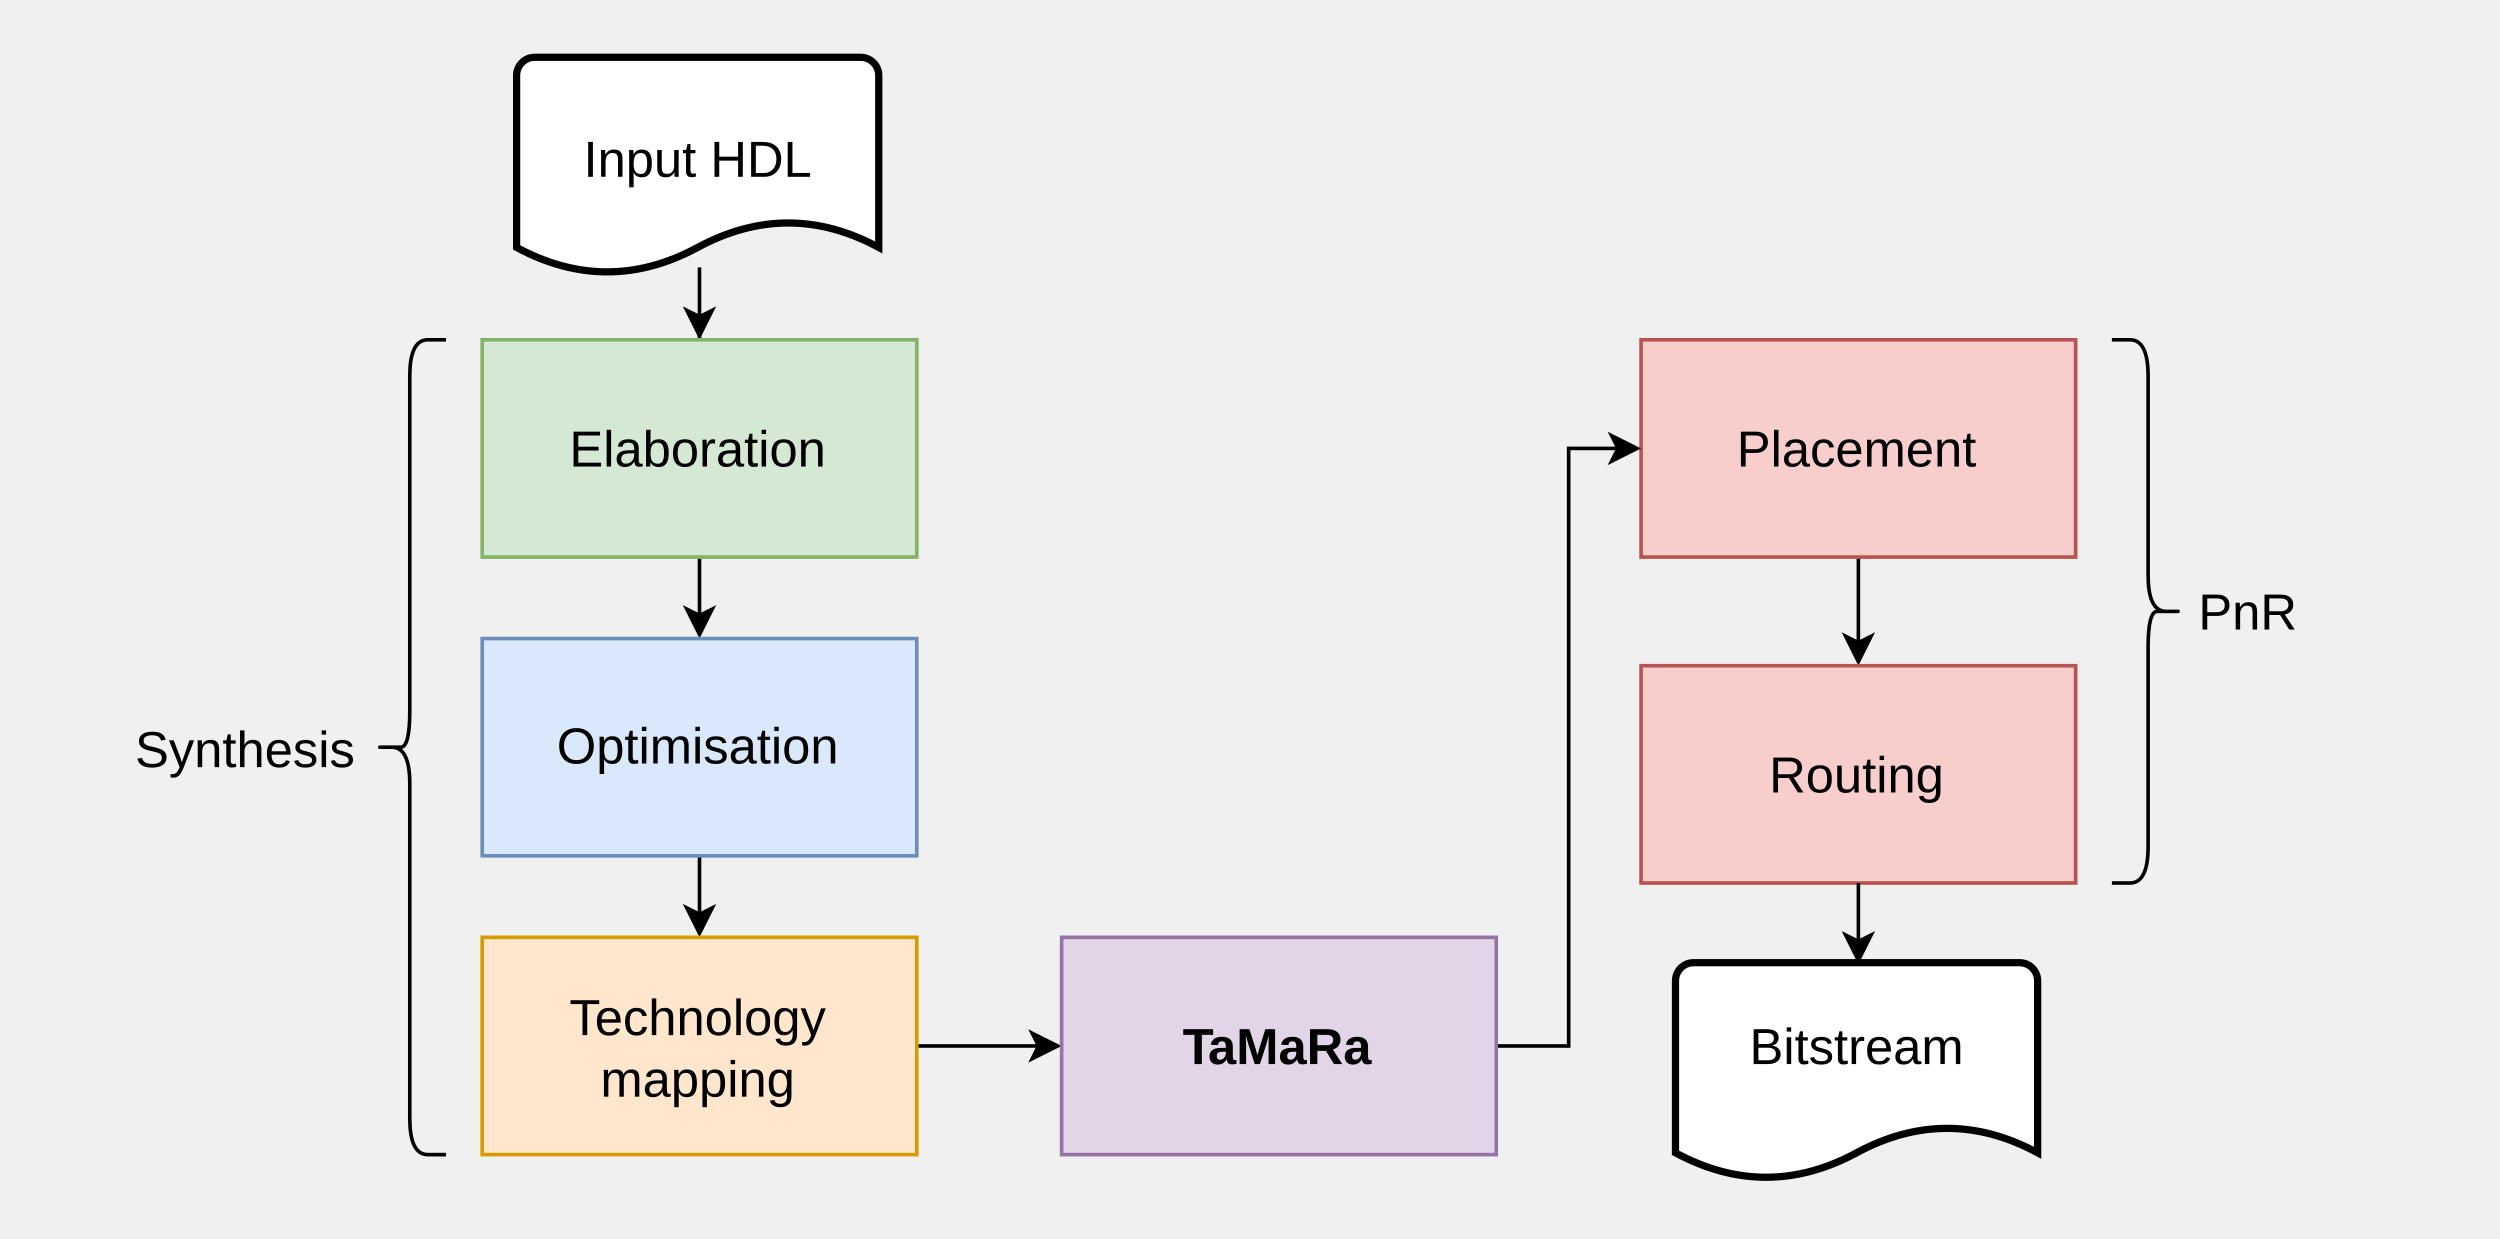
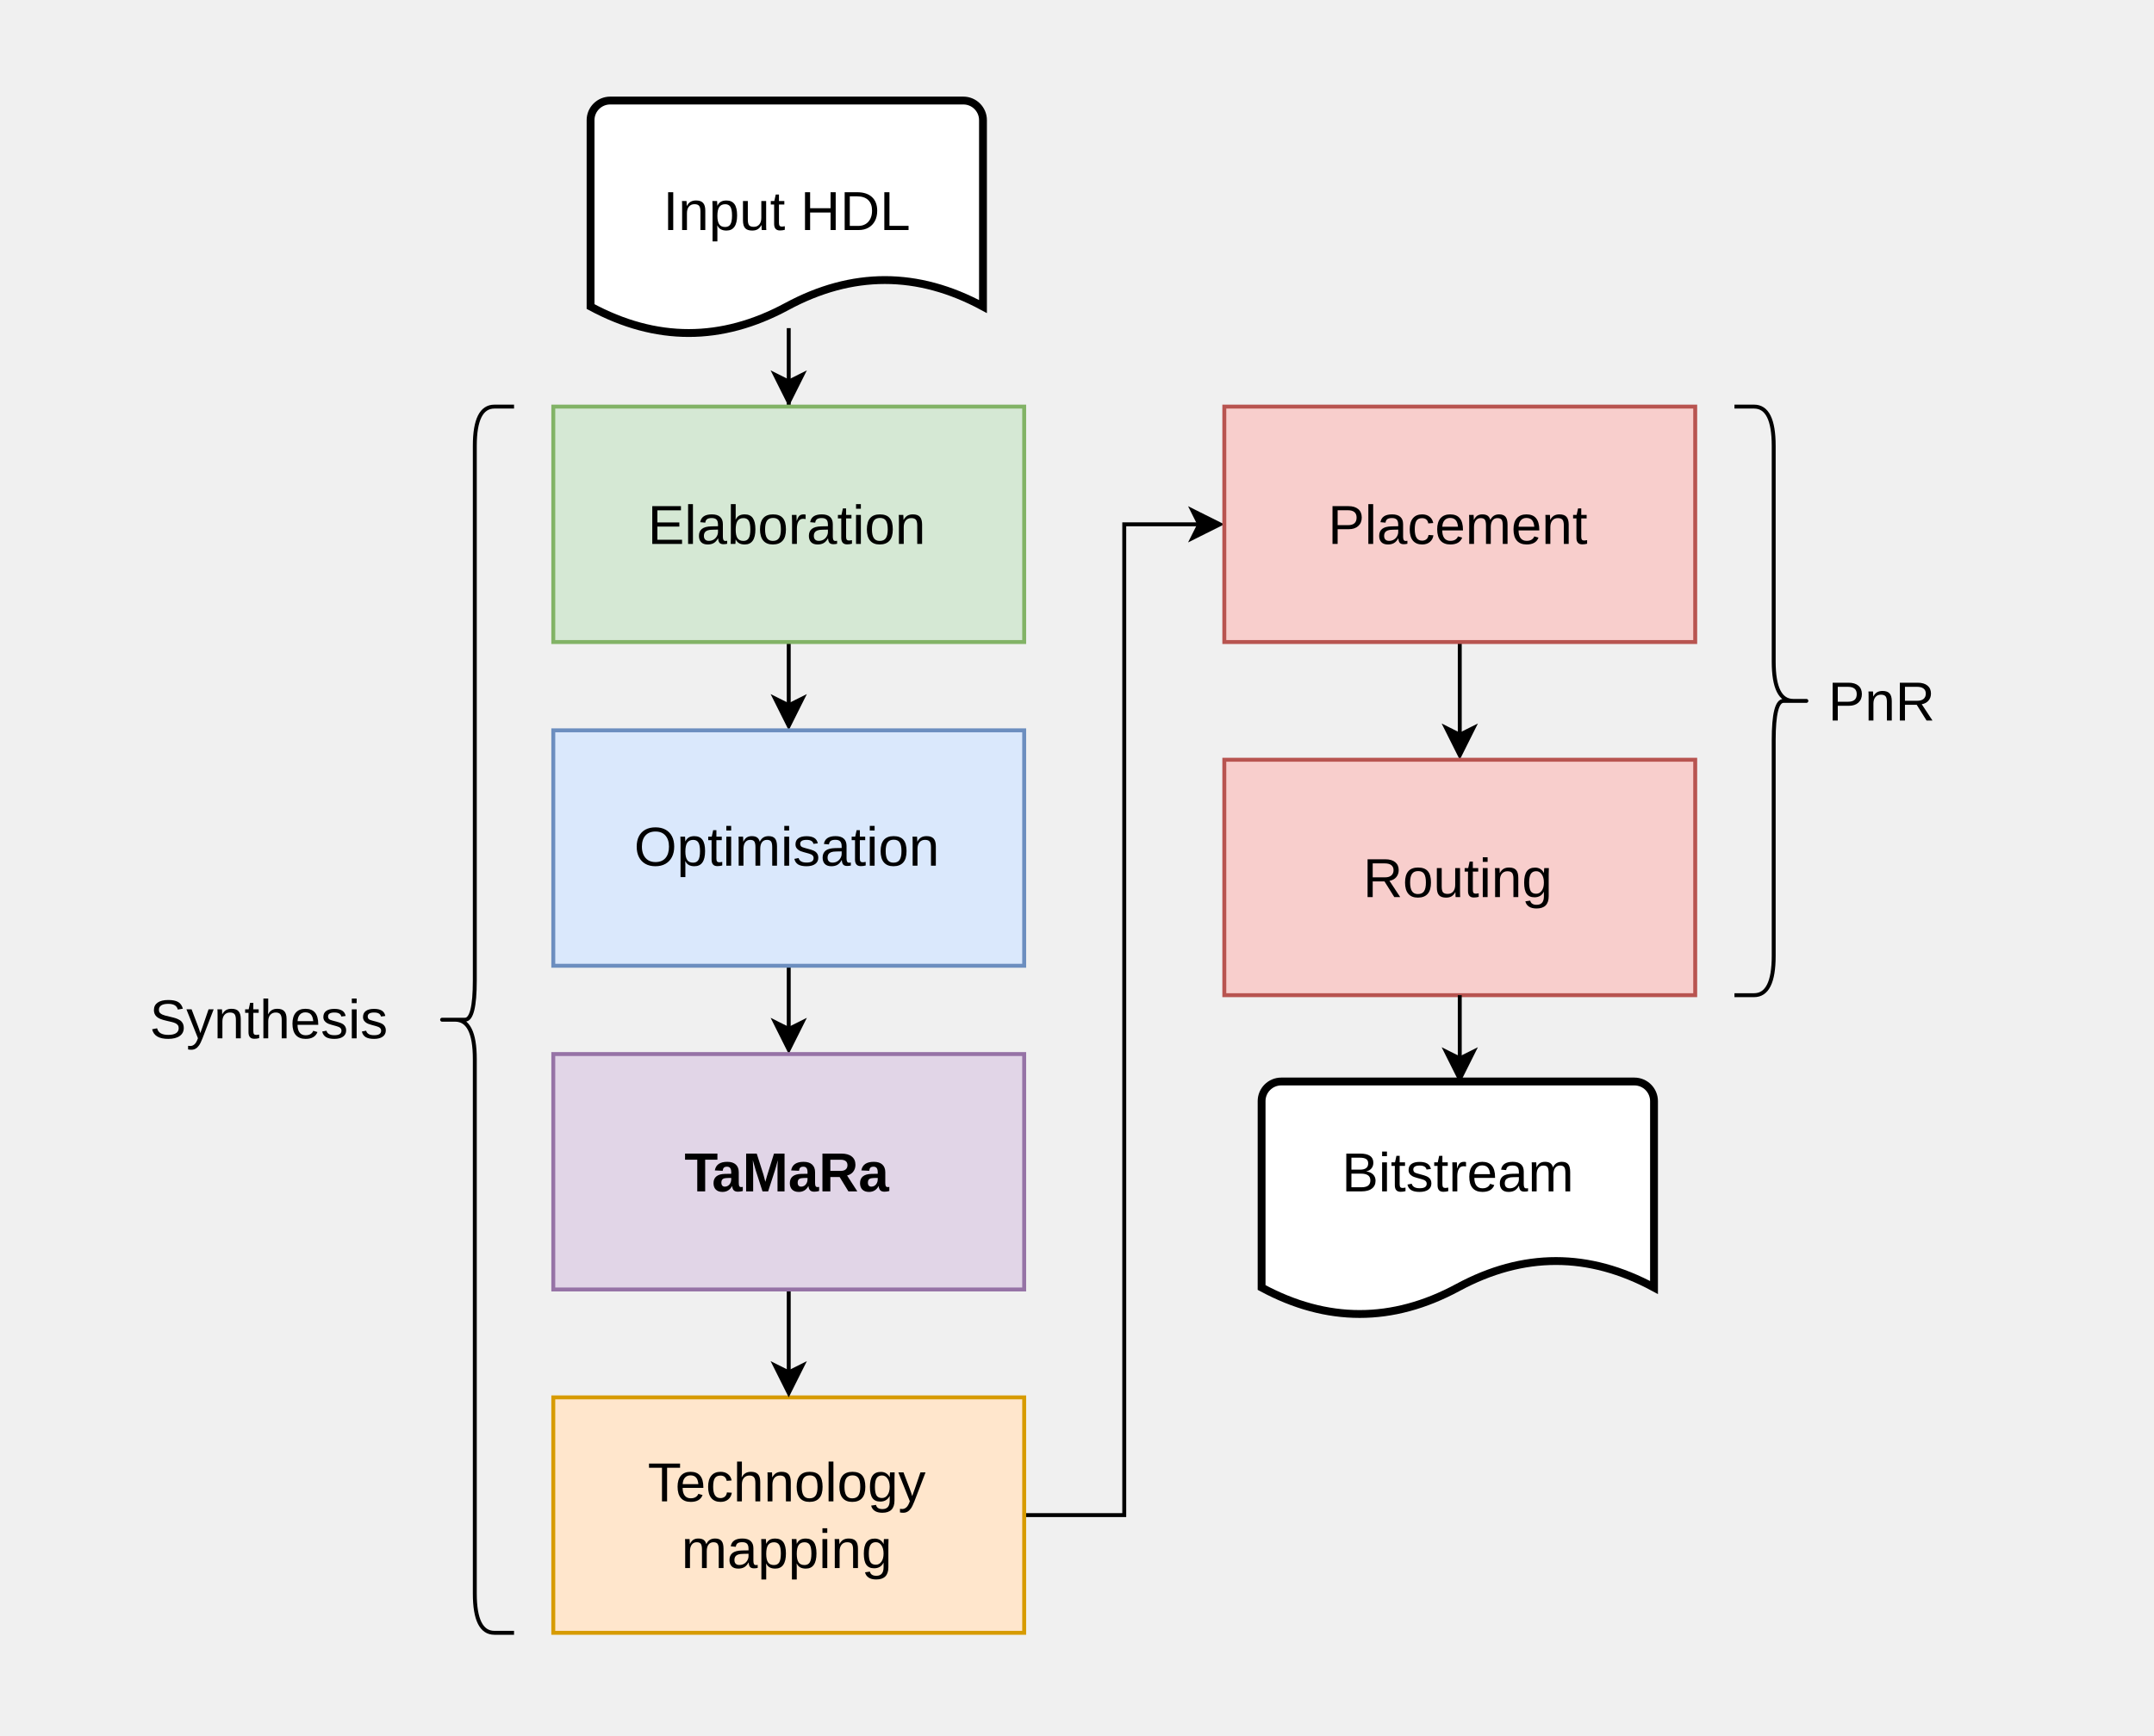
- <svg xmlns="http://www.w3.org/2000/svg" xmlns:xlink="http://www.w3.org/1999/xlink" version="1.1" width="454.08pt" height="224.88pt" viewBox="0 0 454.08 224.88">
+ <svg xmlns="http://www.w3.org/2000/svg" xmlns:xlink="http://www.w3.org/1999/xlink" version="1.1" width="351.12pt" height="282.96pt" viewBox="0 0 351.12 282.96">
  <defs>
    <clipPath id="cp0">
-       <path d="M18.75 9H435V216.75H18.75Z" />
+       <path d="M18.75 15H333V267.75H18.75Z" />
    </clipPath>
    <path id="g1-48" d="M2.728-5.838V0H.937V-9.632H3.637L5.359-4.245Q5.476-3.794 5.599-3.336Q5.722-2.885 5.838-2.434Q5.947-2.816 6.05-3.206Q6.152-3.603 6.269-3.979L8.039-9.632H10.726V0H8.935V-5.838Q8.935-6.036 8.948-6.631Q8.969-7.232 9.003-7.937Q8.524-6.104 8.285-5.373L6.549 0H5.113L3.377-5.373L2.646-7.937Q2.728-6.351 2.728-5.838Z" />
    <path id="g1-53" d="M2.953-3.657V0H.937V-9.632H5.749Q7.472-9.632 8.408-8.887Q9.345-8.148 9.345-6.761Q9.345-5.749 8.771-5.011Q8.196-4.279 7.219-4.047L9.823 0H7.554L5.318-3.657H2.953ZM7.314-6.679Q7.314-8.066 5.537-8.066H2.953V-5.223H5.592Q6.439-5.223 6.877-5.605T7.314-6.679Z" />
    <path id="g1-55" d="M5.284-8.073V0H3.268V-8.073H.157V-9.632H8.401V-8.073H5.284Z" />
    <path id="g1-68" d="M2.687 .137Q1.613 .137 1.012-.444Q.41-1.032 .41-2.092Q.41-3.24 1.155-3.835Q1.907-4.43 3.329-4.457L4.922-4.484V-4.86Q4.922-5.585 4.669-5.934Q4.416-6.289 3.842-6.289Q3.309-6.289 3.056-6.043Q2.81-5.804 2.748-5.243L.745-5.339Q1.121-7.533 3.924-7.533Q5.325-7.533 6.084-6.843T6.843-4.881V-2.188Q6.843-1.565 6.979-1.326Q7.123-1.094 7.451-1.094Q7.67-1.094 7.875-1.135V-.096Q7.52-.007 7.267 .034Q7.014 .082 6.645 .082Q5.92 .082 5.571-.273Q5.229-.629 5.161-1.319H5.12Q4.313 .137 2.687 .137ZM4.922-3.425L3.938-3.411Q3.261-3.377 2.987-3.268Q2.707-3.145 2.557-2.898Q2.413-2.652 2.413-2.242Q2.413-1.716 2.652-1.456Q2.898-1.203 3.302-1.203Q3.753-1.203 4.129-1.449Q4.498-1.695 4.71-2.126Q4.922-2.563 4.922-3.049V-3.425Z" />
    <path id="g0-3" d="" />
    <path id="g0-37" d="M8.6-2.714Q8.6-1.429 7.663-.711Q6.727 0 5.059 0H1.148V-9.632H4.648Q8.039-9.632 8.039-7.294Q8.039-6.439 7.561-5.858T6.207-5.079Q7.355-4.942 7.978-4.307Q8.6-3.678 8.6-2.714ZM6.727-7.137Q6.727-7.916 6.193-8.251T4.648-8.586H2.454V-5.537H4.648Q6.727-5.537 6.727-7.137ZM7.28-2.816Q7.28-4.519 4.888-4.519H2.454V-1.046H4.99Q6.187-1.046 6.733-1.49T7.28-2.816Z" />
    <path id="g0-39" d="M9.44-4.915Q9.44-3.391 8.846-2.29Q8.258-1.189 7.198-.595Q6.146 0 4.751 0H1.148V-9.632H4.334Q6.781-9.632 8.107-8.401Q9.44-7.178 9.44-4.915ZM8.128-4.915Q8.128-6.706 7.144-7.643Q6.166-8.586 4.307-8.586H2.454V-1.046H4.601Q5.674-1.046 6.46-1.518Q7.253-1.989 7.69-2.857T8.128-4.915Z" />
    <path id="g0-40" d="M8.736-1.066V0H1.148V-9.632H8.456V-8.565H2.454V-5.476H8.046V-4.423H2.454V-1.066H8.736Z" />
    <path id="g0-43" d="M2.454-4.464V0H1.148V-9.632H2.454V-5.558H7.663V-9.632H8.969V0H7.663V-4.464H2.454Z" />
    <path id="g0-44" d="M2.598-9.632V0H1.292V-9.632H2.598Z" />
    <path id="g0-47" d="M7.321-1.066V0H1.148V-9.632H2.454V-1.066H7.321Z" />
    <path id="g0-50" d="M10.22-4.86Q10.22-3.315 9.632-2.194Q9.051-1.073 7.978-.465Q6.904 .137 5.435 .137Q3.958 .137 2.885-.465Q1.818-1.066 1.237-2.188Q.663-3.309 .663-4.86Q.663-6.405 1.23-7.499Q1.805-8.6 2.871-9.188Q3.944-9.775 5.448-9.775Q6.925-9.775 7.991-9.194Q9.064-8.613 9.639-7.513Q10.22-6.419 10.22-4.86ZM8.887-4.86Q8.887-6.658 7.984-7.684Q7.089-8.709 5.448-8.709Q3.794-8.709 2.892-7.697T1.989-4.86Q1.989-3.657 2.399-2.769Q2.81-1.887 3.582-1.401Q4.354-.923 5.435-.923Q7.103-.923 7.991-1.948Q8.887-2.98 8.887-4.86Z" />
    <path id="g0-51" d="M8.6-6.733Q8.6-5.366 7.704-4.56Q6.815-3.753 5.284-3.753H2.454V0H1.148V-9.632H5.202Q6.822-9.632 7.711-8.873T8.6-6.733ZM7.287-6.72Q7.287-8.586 5.045-8.586H2.454V-4.785H5.1Q7.287-4.785 7.287-6.72Z" />
    <path id="g0-53" d="M2.454-3.999V0H1.148V-9.632H5.681Q7.308-9.632 8.189-8.9Q9.078-8.176 9.078-6.877Q9.078-5.804 8.449-5.072Q7.827-4.341 6.727-4.149L9.461 0H7.957L5.455-3.999H2.454ZM7.766-6.863Q7.766-7.704 7.191-8.142Q6.624-8.586 5.551-8.586H2.454V-5.031H5.605Q6.638-5.031 7.198-5.51Q7.766-5.995 7.766-6.863Z" />
    <path id="g0-54" d="M8.695-2.659Q8.695-1.326 7.649-.595Q6.61 .137 4.717 .137Q1.196 .137 .636-2.311L1.9-2.563Q2.119-1.695 2.83-1.285Q3.541-.882 4.765-.882Q6.029-.882 6.713-1.312Q7.403-1.75 7.403-2.591Q7.403-3.062 7.185-3.356Q6.973-3.65 6.583-3.842T5.653-4.163T4.457-4.443Q3.315-4.696 2.721-4.949Q2.133-5.202 1.791-5.51Q1.087-6.152 1.087-7.198Q1.087-8.436 2.03-9.105Q2.98-9.775 4.744-9.775Q6.385-9.775 7.253-9.27Q8.121-8.771 8.47-7.561L7.185-7.335Q6.973-8.101 6.378-8.442Q5.783-8.791 4.73-8.791Q3.575-8.791 2.967-8.408T2.358-7.267Q2.358-6.822 2.591-6.528Q2.83-6.241 3.274-6.043Q3.691-5.845 5.045-5.544Q5.599-5.414 6.139-5.271Q6.679-5.134 7.157-4.922Q7.438-4.806 7.69-4.635Q7.95-4.471 8.142-4.252Q8.401-3.965 8.545-3.575Q8.695-3.186 8.695-2.659Z" />
    <path id="g0-55" d="M4.922-8.565V0H3.623V-8.565H.314V-9.632H8.23V-8.565H4.922Z" />
    <path id="g0-68" d="M2.83 .137Q1.716 .137 1.155-.451T.595-2.064Q.595-3.213 1.347-3.828Q2.105-4.443 3.787-4.484L5.448-4.512V-4.915Q5.448-5.817 5.065-6.207T3.862-6.597Q3.035-6.597 2.659-6.316T2.208-5.421L.923-5.537Q1.237-7.533 3.89-7.533Q5.284-7.533 5.988-6.891Q6.692-6.255 6.692-5.045V-1.859Q6.692-1.312 6.836-1.032Q6.979-.759 7.383-.759Q7.574-.759 7.786-.807V-.041Q7.342 .068 6.836 .068Q6.152 .068 5.838-.287Q5.53-.649 5.489-1.415H5.448Q4.977-.567 4.348-.212Q3.726 .137 2.83 .137ZM5.448-3.65L4.102-3.623Q3.24-3.616 2.789-3.445Q2.338-3.281 2.099-2.939T1.859-2.044Q1.859-1.442 2.181-1.114Q2.509-.786 3.11-.786Q3.794-.786 4.313-1.094Q4.84-1.401 5.141-1.935Q5.448-2.475 5.448-3.042V-3.65Z" />
    <path id="g0-69" d="M7.198-3.732Q7.198 .137 4.478 .137Q3.637 .137 3.076-.164Q2.522-.472 2.174-1.148H2.16Q2.16-1.012 2.146-.752T2.119-.267Q2.105-.048 2.092 0H.902Q.943-.369 .943-1.524V-10.145H2.174V-7.253Q2.174-7.034 2.167-6.768Q2.16-6.508 2.146-6.207H2.174Q2.516-6.918 3.076-7.226Q3.644-7.533 4.478-7.533Q5.879-7.533 6.535-6.59Q7.198-5.646 7.198-3.732ZM5.906-3.691Q5.906-5.243 5.496-5.913T4.163-6.583Q3.124-6.583 2.646-5.872Q2.174-5.161 2.174-3.616Q2.174-2.16 2.639-1.463Q3.104-.772 4.149-.772Q5.079-.772 5.489-1.456Q5.906-2.146 5.906-3.691Z" />
    <path id="g0-70" d="M3.78 .137Q2.229 .137 1.408-.841Q.595-1.825 .595-3.705Q.595-5.571 1.415-6.549Q2.235-7.533 3.767-7.533Q4.901-7.533 5.646-6.945Q6.398-6.357 6.59-5.325L5.325-5.229Q5.229-5.845 4.84-6.207T3.732-6.569Q2.755-6.569 2.317-5.92T1.88-3.732Q1.88-2.256 2.345-1.545T3.746-.834Q4.402-.834 4.84-1.189Q5.284-1.545 5.387-2.283L6.631-2.201Q6.487-1.135 5.722-.499T3.78 .137Z" />
    <path id="g0-72" d="M1.887-3.438Q1.887-2.167 2.413-1.477T3.951-.786Q4.751-.786 5.229-1.107Q5.715-1.429 5.886-1.921L6.966-1.613Q6.303 .137 3.951 .137Q2.311 .137 1.449-.841Q.595-1.818 .595-3.746Q.595-5.578 1.449-6.556Q2.311-7.533 3.903-7.533Q7.164-7.533 7.164-3.603V-3.438H1.887ZM5.893-4.382Q5.79-5.551 5.298-6.084Q4.806-6.624 3.883-6.624Q2.987-6.624 2.461-6.022Q1.941-5.428 1.9-4.382H5.893Z" />
    <path id="g0-74" d="M3.746 2.905Q2.536 2.905 1.818 2.427Q1.101 1.955 .896 1.08L2.133 .902Q2.386 1.969 3.78 1.969Q5.619 1.969 5.619-.185V-1.374H5.605Q5.257-.663 4.648-.301Q4.04 .055 3.227 .055Q1.866 .055 1.224-.848Q.588-1.75 .588-3.685Q.588-5.646 1.271-6.576Q1.962-7.513 3.363-7.513Q4.149-7.513 4.724-7.15Q5.305-6.795 5.619-6.132H5.633Q5.633-6.269 5.646-6.556Q5.66-6.85 5.681-7.109T5.715-7.396H6.884Q6.843-7.027 6.843-5.865V-.212Q6.843 2.905 3.746 2.905ZM5.619-3.698Q5.619-5.045 5.065-5.817Q4.519-6.597 3.664-6.597Q2.721-6.597 2.29-5.913T1.859-3.698Q1.859-2.181 2.263-1.518T3.644-.854Q4.519-.854 5.065-1.613Q5.619-2.379 5.619-3.698Z" />
    <path id="g0-75" d="M2.167-6.132Q2.563-6.856 3.117-7.191Q3.678-7.533 4.532-7.533Q5.735-7.533 6.303-6.904Q6.877-6.282 6.877-4.929V0H5.64V-4.689Q5.64-5.694 5.284-6.139Q4.936-6.583 4.115-6.583Q3.247-6.583 2.721-5.981Q2.201-5.38 2.201-4.361V0H.971V-10.145H2.201V-7.506Q2.201-7.232 2.188-6.925Q2.174-6.624 2.16-6.398Q2.153-6.18 2.146-6.132H2.167Z" />
    <path id="g0-76" d="M2.167-10.145V-8.969H.937V-10.145H2.167ZM2.167-7.396V0H.937V-7.396H2.167Z" />
    <path id="g0-79" d="M2.174-10.145V0H.943V-10.145H2.174Z" />
    <path id="g0-80" d="M2.194-4.286V0H.971V-5.817Q.971-7.109 .93-7.396H2.092Q2.112-7.171 2.126-6.802Q2.146-6.433 2.146-6.132H2.167Q2.563-6.918 3.076-7.226T4.327-7.533Q5.168-7.533 5.653-7.198Q6.146-6.863 6.337-6.132H6.357Q6.74-6.877 7.28-7.205Q7.827-7.533 8.6-7.533Q9.721-7.533 10.227-6.925Q10.739-6.316 10.739-4.929V0H9.522V-4.689Q9.522-5.763 9.229-6.173T8.169-6.583Q7.362-6.583 6.911-5.981Q6.467-5.387 6.467-4.286V0H5.25V-4.689Q5.25-5.763 4.956-6.173T3.896-6.583Q3.11-6.583 2.652-5.981T2.194-4.286Z" />
    <path id="g0-81" d="M2.201-4.286V0H.971V-5.817Q.971-7.109 .93-7.396H2.092Q2.112-7.198 2.126-6.856Q2.14-6.521 2.146-6.132H2.167Q2.591-6.897 3.145-7.212Q3.705-7.533 4.532-7.533Q5.749-7.533 6.31-6.911Q6.877-6.289 6.877-4.929V0H5.64V-4.689Q5.64-5.749 5.298-6.166T4.115-6.583Q3.227-6.583 2.714-5.975T2.201-4.286Z" />
    <path id="g0-82" d="M7.198-3.705Q7.198-1.764 6.344-.813T3.862 .137Q2.242 .137 1.415-.848Q.588-1.839 .588-3.705Q.588-7.533 3.903-7.533Q5.599-7.533 6.398-6.597Q7.198-5.667 7.198-3.705ZM5.906-3.705Q5.906-5.236 5.448-5.927Q4.997-6.624 3.924-6.624Q2.844-6.624 2.358-5.913Q1.88-5.209 1.88-3.705Q1.88-2.242 2.352-1.504Q2.83-.772 3.849-.772Q4.956-.772 5.428-1.483Q5.906-2.194 5.906-3.705Z" />
    <path id="g0-83" d="M7.198-3.732Q7.198 .137 4.478 .137Q2.769 .137 2.181-1.148H2.146Q2.174-1.101 2.174 .014V2.905H.943V-5.886Q.943-7.027 .902-7.396H2.092Q2.099-7.369 2.112-7.13Q2.133-6.891 2.146-6.61Q2.16-6.337 2.16-6.207H2.188Q2.516-6.891 3.056-7.205Q3.596-7.526 4.478-7.526Q5.845-7.526 6.521-6.61T7.198-3.732ZM5.906-3.705Q5.906-5.25 5.489-5.913T4.163-6.576Q3.151-6.576 2.659-5.872Q2.174-5.175 2.174-3.609Q2.174-2.153 2.639-1.463T4.149-.772Q5.065-.772 5.482-1.442Q5.906-2.119 5.906-3.705Z" />
    <path id="g0-85" d="M2.201-3.855V0H.971V-5.674Q.971-6.453 .93-7.396H2.092Q2.119-6.768 2.133-6.392T2.146-5.886H2.174Q2.379-6.556 2.625-6.925Q2.864-7.267 3.172-7.396Q3.479-7.533 3.931-7.533Q4.184-7.533 4.43-7.465V-6.337Q4.197-6.405 3.773-6.405Q3.008-6.405 2.604-5.742Q2.201-5.086 2.201-3.855Z" />
    <path id="g0-86" d="M6.494-2.044Q6.494-.998 5.701-.431Q4.915 .137 3.493 .137Q2.112 .137 1.36-.314Q.615-.772 .39-1.736L1.477-1.948Q1.784-.8 3.493-.8Q4.43-.8 4.86-1.087Q5.298-1.374 5.298-1.948Q5.298-2.386 4.997-2.659T4.026-3.11Q3.233-3.322 2.762-3.459Q2.297-3.596 2.044-3.691Q1.791-3.794 1.641-3.883Q1.189-4.143 .937-4.519T.684-5.441Q.684-6.453 1.401-6.979Q2.126-7.513 3.507-7.513Q4.73-7.513 5.448-7.082Q6.173-6.651 6.364-5.701L5.257-5.564Q5.045-6.583 3.507-6.583Q1.88-6.583 1.88-5.564Q1.88-5.188 2.105-4.942Q2.331-4.703 2.967-4.546Q3.821-4.341 4.594-4.095Q5.366-3.855 5.701-3.616Q6.091-3.336 6.289-2.953Q6.494-2.577 6.494-2.044Z" />
    <path id="g0-87" d="M3.787-.055Q3.186 .109 2.543 .109Q1.066 .109 1.066-1.565V-6.501H.212V-7.396H1.114L1.477-9.051H2.297V-7.396H3.664V-6.501H2.297V-1.832Q2.297-1.299 2.468-1.08Q2.646-.868 3.076-.868Q3.309-.868 3.787-.964V-.055Z" />
    <path id="g0-88" d="M5.619-1.265Q5.195-.499 4.635-.178Q4.081 .137 3.254 .137Q2.037 .137 1.47-.465Q.909-1.073 .909-2.468V-7.396H2.146V-2.707Q2.146-1.6 2.488-1.203Q2.837-.813 3.671-.813Q4.56-.813 5.072-1.422T5.585-3.11V-7.396H6.815V-1.579Q6.815-.287 6.856 0H5.694Q5.688-.034 5.667-.321Q5.653-.608 5.64-1.265H5.619Z" />
    <path id="g0-92" d="M1.306 2.905Q.813 2.905 .458 2.83V1.907Q.718 1.948 1.032 1.948Q1.606 1.948 2.092 1.518Q2.584 1.094 2.967-.034L.034-7.396H1.347L2.905-3.309Q3.076-2.871 3.268-2.317Q3.466-1.764 3.575-1.34Q3.746-1.825 3.917-2.304Q4.095-2.782 4.259-3.261L5.674-7.396H6.973L4.129 0Q3.896 .588 3.685 1.025Q3.473 1.47 3.274 1.757Q2.495 2.905 1.306 2.905Z" />
  </defs>
  <g id="page1">
    <g clip-path="url(#cp0)">
-       <path d="M366.812 174.853C368.628 174.853 370.101 176.327 370.101 178.142V209.387C359.138 203.467 348.175 203.467 337.212 209.387C326.249 215.307 315.286 215.307 304.323 209.387V179.787V178.142C304.323 176.327 305.796 174.853 307.612 174.853H366.812Z" fill="#fff" />
-       <path d="M366.812 174.853C368.628 174.853 370.101 176.327 370.101 178.142V209.387C359.138 203.467 348.175 203.467 337.212 209.387C326.249 215.307 315.286 215.307 304.323 209.387V179.787V178.142C304.323 176.327 305.796 174.853 307.612 174.853H366.812Z" stroke="#000" fill="none" stroke-width="1.316" stroke-miterlimit="10" />
-       <path d="M127.051 50.204V63.359V48.559V57.525" stroke="#000" fill="none" stroke-width=".658" stroke-miterlimit="10" />
-       <path d="M127.051 60.978L124.748 56.374L127.051 57.525L129.353 56.374L127.051 60.978Z" />
-       <path d="M127.051 60.978L124.748 56.374L127.051 57.525L129.353 56.374L127.051 60.978Z" stroke="#000" fill="none" stroke-width=".658" stroke-miterlimit="10" />
-       <path d="M156.322 10.408C158.137 10.408 159.611 11.881 159.611 13.697V44.941C148.648 39.021 137.685 39.021 126.722 44.941S104.796 50.861 93.833 44.941V15.341V13.697C93.833 11.881 95.306 10.408 97.122 10.408H156.322Z" fill="#fff" />
-       <path d="M156.322 10.408C158.137 10.408 159.611 11.881 159.611 13.697V44.941C148.648 39.021 137.685 39.021 126.722 44.941S104.796 50.861 93.833 44.941V15.341V13.697C93.833 11.881 95.306 10.408 97.122 10.408H156.322Z" stroke="#000" fill="none" stroke-width="1.316" stroke-miterlimit="10" />
-       <path d="M127.051 101.182V114.337V102.826V111.792" stroke="#000" fill="none" stroke-width=".658" stroke-miterlimit="10" />
-       <path d="M127.051 115.245L124.748 110.641L127.051 111.792L129.353 110.641L127.051 115.245Z" />
-       <path d="M127.051 115.245L124.748 110.641L127.051 111.792L129.353 110.641L127.051 115.245Z" stroke="#000" fill="none" stroke-width=".658" stroke-miterlimit="10" />
-       <path d="M87.584 61.715H166.518V101.182H87.584Z" fill="#d5e8d4" />
-       <path d="M87.584 61.715H166.518V101.182H87.584Z" stroke="#82b366" fill="none" stroke-width=".658" />
-       <g transform="translate(-4.834779 -48.79265)scale(.657783)">
+       <path d="M266.419 176.307C268.185 176.307 269.618 177.74 269.618 179.506V209.89C258.957 204.133 248.295 204.133 237.634 209.89C226.973 215.647 216.312 215.647 205.651 209.89V181.105V179.506C205.651 177.74 207.084 176.307 208.849 176.307H266.419Z" fill="#fff" />
+       <path d="M266.419 176.307C268.185 176.307 269.618 177.74 269.618 179.506V209.89C258.957 204.133 248.295 204.133 237.634 209.89C226.973 215.647 216.312 215.647 205.651 209.89V181.105V179.506C205.651 177.74 207.084 176.307 208.849 176.307H266.419Z" stroke="#000" fill="none" stroke-width="1.279" stroke-miterlimit="10" />
+       <path d="M128.57 55.09V67.883V53.491V62.209" stroke="#000" fill="none" stroke-width=".64" stroke-miterlimit="10" />
+       <path d="M128.57 65.568L126.332 61.09L128.57 62.209L130.809 61.09L128.57 65.568Z" />
+       <path d="M128.57 65.568L126.332 61.09L128.57 62.209L130.809 61.09L128.57 65.568Z" stroke="#000" fill="none" stroke-width=".64" stroke-miterlimit="10" />
+       <path d="M157.036 16.39C158.801 16.39 160.234 17.823 160.234 19.588V49.972C149.573 44.215 138.912 44.215 128.251 49.972S106.928 55.729 96.267 49.972V21.187V19.588C96.267 17.823 97.7 16.39 99.465 16.39H157.036Z" fill="#fff" />
+       <path d="M157.036 16.39C158.801 16.39 160.234 17.823 160.234 19.588V49.972C149.573 44.215 138.912 44.215 128.251 49.972S106.928 55.729 96.267 49.972V21.187V19.588C96.267 17.823 97.7 16.39 99.465 16.39H157.036Z" stroke="#000" fill="none" stroke-width="1.279" stroke-miterlimit="10" />
+       <path d="M128.57 104.664V117.458V106.263V114.982" stroke="#000" fill="none" stroke-width=".64" stroke-miterlimit="10" />
+       <path d="M128.57 118.34L126.332 113.863L128.57 114.982L130.809 113.863L128.57 118.34Z" />
+       <path d="M128.57 118.34L126.332 113.863L128.57 114.982L130.809 113.863L128.57 118.34Z" stroke="#000" fill="none" stroke-width=".64" stroke-miterlimit="10" />
+       <path d="M90.19 66.284H166.951V104.664H90.19Z" fill="#d5e8d4" />
+       <path d="M90.19 66.284H166.951V104.664H90.19Z" stroke="#82b366" fill="none" stroke-width=".64" />
+       <g transform="translate(.316377 -41.1807)scale(.639671)">
        <use x="164.578" y="203" xlink:href="#g0-40" />
        <use x="173.916" y="203" xlink:href="#g0-79" />
        <use x="177.024" y="203" xlink:href="#g0-68" />
        <use x="184.808" y="203" xlink:href="#g0-69" />
        <use x="192.592" y="203" xlink:href="#g0-82" />
        <use x="200.376" y="203" xlink:href="#g0-85" />
        <use x="205.038" y="203" xlink:href="#g0-68" />
        <use x="212.822" y="203" xlink:href="#g0-87" />
        <use x="216.714" y="203" xlink:href="#g0-76" />
        <use x="219.822" y="203" xlink:href="#g0-82" />
        <use x="227.606" y="203" xlink:href="#g0-81" />
        <use x="168.469" y="123" xlink:href="#g0-44" />
        <use x="172.361" y="123" xlink:href="#g0-81" />
        <use x="180.145" y="123" xlink:href="#g0-83" />
        <use x="187.929" y="123" xlink:href="#g0-88" />
        <use x="195.713" y="123" xlink:href="#g0-87" />
        <use x="199.605" y="123" xlink:href="#g0-3" />
        <use x="203.497" y="123" xlink:href="#g0-43" />
        <use x="213.605" y="123" xlink:href="#g0-39" />
        <use x="223.713" y="123" xlink:href="#g0-47" />
      </g>
-       <path d="M127.051 155.449V168.604V157.093V166.059" stroke="#000" fill="none" stroke-width=".658" stroke-miterlimit="10" />
-       <path d="M127.051 169.512L124.748 164.908L127.051 166.059L129.353 164.908L127.051 169.512Z" />
-       <path d="M127.051 169.512L124.748 164.908L127.051 166.059L129.353 164.908L127.051 169.512Z" stroke="#000" fill="none" stroke-width=".658" stroke-miterlimit="10" />
-       <path d="M87.584 115.982H166.518V155.449H87.584Z" fill="#dae8fc" />
-       <path d="M87.584 115.982H166.518V155.449H87.584Z" stroke="#6c8ebf" fill="none" stroke-width=".658" />
-       <g transform="translate(-4.834779 -48.79265)scale(.657783)">
+       <path d="M128.57 157.437V167.755" stroke="#000" fill="none" stroke-width=".64" stroke-miterlimit="10" />
+       <path d="M128.57 171.113L126.332 166.636L128.57 167.755L130.809 166.636L128.57 171.113Z" />
+       <path d="M128.57 171.113L126.332 166.636L128.57 167.755L130.809 166.636L128.57 171.113Z" stroke="#000" fill="none" stroke-width=".64" stroke-miterlimit="10" />
+       <path d="M90.19 119.057H166.951V157.437H90.19Z" fill="#dae8fc" />
+       <path d="M90.19 119.057H166.951V157.437H90.19Z" stroke="#6c8ebf" fill="none" stroke-width=".64" />
+       <g transform="translate(.316377 -41.1807)scale(.639671)">
        <use x="161.094" y="285" xlink:href="#g0-50" />
        <use x="171.986" y="285" xlink:href="#g0-83" />
        <use x="179.77" y="285" xlink:href="#g0-87" />
        <use x="183.662" y="285" xlink:href="#g0-76" />
        <use x="186.77" y="285" xlink:href="#g0-80" />
        <use x="198.432" y="285" xlink:href="#g0-76" />
        <use x="201.54" y="285" xlink:href="#g0-86" />
        <use x="208.54" y="285" xlink:href="#g0-68" />
        <use x="216.324" y="285" xlink:href="#g0-87" />
        <use x="220.216" y="285" xlink:href="#g0-76" />
        <use x="223.324" y="285" xlink:href="#g0-82" />
        <use x="231.108" y="285" xlink:href="#g0-81" />
      </g>
-       <path d="M166.518 189.982H188.639" stroke="#000" fill="none" stroke-width=".658" stroke-miterlimit="10" />
-       <path d="M192.092 189.982L187.488 192.285L188.639 189.982L187.488 187.68L192.092 189.982Z" />
-       <path d="M192.092 189.982L187.488 192.285L188.639 189.982L187.488 187.68L192.092 189.982Z" stroke="#000" fill="none" stroke-width=".658" stroke-miterlimit="10" />
-       <path d="M87.584 170.249H166.518V209.716H87.584Z" fill="#ffe6cc" />
-       <path d="M87.584 170.249H166.518V209.716H87.584Z" stroke="#d79b00" fill="none" stroke-width=".658" />
-       <g transform="translate(-4.834779 -48.79265)scale(.657783)">
-         <use x="164.578" y="360" xlink:href="#g0-55" />
-         <use x="171.578" y="360" xlink:href="#g0-72" />
-         <use x="179.362" y="360" xlink:href="#g0-70" />
-         <use x="186.362" y="360" xlink:href="#g0-75" />
-         <use x="194.146" y="360" xlink:href="#g0-81" />
-         <use x="201.93" y="360" xlink:href="#g0-82" />
-         <use x="209.714" y="360" xlink:href="#g0-79" />
-         <use x="212.822" y="360" xlink:href="#g0-82" />
-         <use x="220.606" y="360" xlink:href="#g0-74" />
-         <use x="228.39" y="360" xlink:href="#g0-92" />
-         <use x="173.141" y="377" xlink:href="#g0-80" />
-         <use x="184.803" y="377" xlink:href="#g0-68" />
-         <use x="192.587" y="377" xlink:href="#g0-83" />
-         <use x="200.371" y="377" xlink:href="#g0-83" />
-         <use x="208.155" y="377" xlink:href="#g0-76" />
-         <use x="211.263" y="377" xlink:href="#g0-81" />
-         <use x="219.047" y="377" xlink:href="#g0-74" />
+       <path d="M166.951 246.991H183.262V85.474H195.499" stroke="#000" fill="none" stroke-width=".64" stroke-miterlimit="10" />
+       <path d="M198.857 85.474L194.38 87.713L195.499 85.474L194.38 83.235L198.857 85.474Z" />
+       <path d="M198.857 85.474L194.38 87.713L195.499 85.474L194.38 83.235L198.857 85.474Z" stroke="#000" fill="none" stroke-width=".64" stroke-miterlimit="10" />
+       <path d="M90.19 227.801H166.951V266.181H90.19Z" fill="#ffe6cc" />
+       <path d="M90.19 227.801H166.951V266.181H90.19Z" stroke="#d79b00" fill="none" stroke-width=".64" />
+       <g transform="translate(.316377 -41.1807)scale(.639671)">
+         <use x="164.578" y="447" xlink:href="#g0-55" />
+         <use x="171.578" y="447" xlink:href="#g0-72" />
+         <use x="179.362" y="447" xlink:href="#g0-70" />
+         <use x="186.362" y="447" xlink:href="#g0-75" />
+         <use x="194.146" y="447" xlink:href="#g0-81" />
+         <use x="201.93" y="447" xlink:href="#g0-82" />
+         <use x="209.714" y="447" xlink:href="#g0-79" />
+         <use x="212.822" y="447" xlink:href="#g0-82" />
+         <use x="220.606" y="447" xlink:href="#g0-74" />
+         <use x="228.39" y="447" xlink:href="#g0-92" />
+         <use x="173.141" y="464" xlink:href="#g0-80" />
+         <use x="184.803" y="464" xlink:href="#g0-68" />
+         <use x="192.587" y="464" xlink:href="#g0-83" />
+         <use x="200.371" y="464" xlink:href="#g0-83" />
+         <use x="208.155" y="464" xlink:href="#g0-76" />
+         <use x="211.263" y="464" xlink:href="#g0-81" />
+         <use x="219.047" y="464" xlink:href="#g0-74" />
      </g>
-       <path d="M337.541 101.182V114.337V107.76V116.725" stroke="#000" fill="none" stroke-width=".658" stroke-miterlimit="10" />
-       <path d="M337.541 120.179L335.239 115.574L337.541 116.725L339.843 115.574L337.541 120.179Z" />
-       <path d="M337.541 120.179L335.239 115.574L337.541 116.725L339.843 115.574L337.541 120.179Z" stroke="#000" fill="none" stroke-width=".658" stroke-miterlimit="10" />
-       <path d="M298.074 61.715H377.008V101.182H298.074Z" fill="#f8cecc" />
-       <path d="M298.074 61.715H377.008V101.182H298.074Z" stroke="#b85450" fill="none" stroke-width=".658" />
-       <g transform="translate(-4.834779 -48.79265)scale(.657783)">
-         <use x="486.922" y="203" xlink:href="#g0-51" />
-         <use x="496.26" y="203" xlink:href="#g0-79" />
-         <use x="499.368" y="203" xlink:href="#g0-68" />
-         <use x="507.152" y="203" xlink:href="#g0-70" />
-         <use x="514.152" y="203" xlink:href="#g0-72" />
-         <use x="521.936" y="203" xlink:href="#g0-80" />
-         <use x="533.598" y="203" xlink:href="#g0-72" />
-         <use x="541.382" y="203" xlink:href="#g0-81" />
-         <use x="549.166" y="203" xlink:href="#g0-87" />
+       <path d="M237.954 104.664V117.458V111.061V119.78" stroke="#000" fill="none" stroke-width=".64" stroke-miterlimit="10" />
+       <path d="M237.954 123.138L235.715 118.66L237.954 119.78L240.193 118.66L237.954 123.138Z" />
+       <path d="M237.954 123.138L235.715 118.66L237.954 119.78L240.193 118.66L237.954 123.138Z" stroke="#000" fill="none" stroke-width=".64" stroke-miterlimit="10" />
+       <path d="M199.574 66.284H276.334V104.664H199.574Z" fill="#f8cecc" />
+       <path d="M199.574 66.284H276.334V104.664H199.574Z" stroke="#b85450" fill="none" stroke-width=".64" />
+       <g transform="translate(.316377 -41.1807)scale(.639671)">
+         <use x="337.922" y="203" xlink:href="#g0-51" />
+         <use x="347.26" y="203" xlink:href="#g0-79" />
+         <use x="350.368" y="203" xlink:href="#g0-68" />
+         <use x="358.152" y="203" xlink:href="#g0-70" />
+         <use x="365.152" y="203" xlink:href="#g0-72" />
+         <use x="372.936" y="203" xlink:href="#g0-80" />
+         <use x="384.598" y="203" xlink:href="#g0-72" />
+         <use x="392.382" y="203" xlink:href="#g0-81" />
+         <use x="400.166" y="203" xlink:href="#g0-87" />
      </g>
-       <path d="M298.074 120.915H377.008V160.382H298.074Z" fill="#f8cecc" />
-       <path d="M298.074 120.915H377.008V160.382H298.074Z" stroke="#b85450" fill="none" stroke-width=".658" />
-       <g transform="translate(-4.834779 -48.79265)scale(.657783)">
-         <use x="495.859" y="293" xlink:href="#g0-53" />
-         <use x="505.967" y="293" xlink:href="#g0-82" />
-         <use x="513.751" y="293" xlink:href="#g0-88" />
-         <use x="521.535" y="293" xlink:href="#g0-87" />
-         <use x="525.427" y="293" xlink:href="#g0-76" />
-         <use x="528.535" y="293" xlink:href="#g0-81" />
-         <use x="536.319" y="293" xlink:href="#g0-74" />
-         <use x="490.438" y="368" xlink:href="#g0-37" />
-         <use x="499.776" y="368" xlink:href="#g0-76" />
-         <use x="502.884" y="368" xlink:href="#g0-87" />
-         <use x="506.776" y="368" xlink:href="#g0-86" />
-         <use x="513.775" y="368" xlink:href="#g0-87" />
-         <use x="517.668" y="368" xlink:href="#g0-85" />
-         <use x="522.33" y="368" xlink:href="#g0-72" />
-         <use x="530.114" y="368" xlink:href="#g0-68" />
-         <use x="537.898" y="368" xlink:href="#g0-80" />
+       <path d="M199.574 123.854H276.334V162.235H199.574Z" fill="#f8cecc" />
+       <path d="M199.574 123.854H276.334V162.235H199.574Z" stroke="#b85450" fill="none" stroke-width=".64" />
+       <g transform="translate(.316377 -41.1807)scale(.639671)">
+         <use x="346.859" y="293" xlink:href="#g0-53" />
+         <use x="356.967" y="293" xlink:href="#g0-82" />
+         <use x="364.751" y="293" xlink:href="#g0-88" />
+         <use x="372.535" y="293" xlink:href="#g0-87" />
+         <use x="376.427" y="293" xlink:href="#g0-76" />
+         <use x="379.535" y="293" xlink:href="#g0-81" />
+         <use x="387.319" y="293" xlink:href="#g0-74" />
+         <use x="341.438" y="368" xlink:href="#g0-37" />
+         <use x="350.776" y="368" xlink:href="#g0-76" />
+         <use x="353.884" y="368" xlink:href="#g0-87" />
+         <use x="357.776" y="368" xlink:href="#g0-86" />
+         <use x="364.776" y="368" xlink:href="#g0-87" />
+         <use x="368.668" y="368" xlink:href="#g0-85" />
+         <use x="373.329" y="368" xlink:href="#g0-72" />
+         <use x="381.113" y="368" xlink:href="#g0-68" />
+         <use x="388.897" y="368" xlink:href="#g0-80" />
      </g>
-       <path d="M81.006 209.716H77.717C75.524 209.716 74.428 207.523 74.428 203.138V142.293C74.428 137.908 73.332 135.715 71.139 135.715H69.495C68.398 135.715 68.947 135.715 71.139 135.715H72.784C73.88 135.715 74.428 133.523 74.428 129.138V68.293C74.428 63.907 75.524 61.715 77.717 61.715H81.006" stroke="#000" fill="none" stroke-width=".658" stroke-miterlimit="10" />
-       <g transform="translate(-4.834779 -48.79265)scale(.657783)">
-         <use x="44.641" y="286" xlink:href="#g0-54" />
-         <use x="53.979" y="286" xlink:href="#g0-92" />
-         <use x="60.979" y="286" xlink:href="#g0-81" />
-         <use x="68.763" y="286" xlink:href="#g0-87" />
-         <use x="72.655" y="286" xlink:href="#g0-75" />
-         <use x="80.439" y="286" xlink:href="#g0-72" />
-         <use x="88.223" y="286" xlink:href="#g0-86" />
-         <use x="95.223" y="286" xlink:href="#g0-76" />
-         <use x="98.331" y="286" xlink:href="#g0-86" />
+       <path d="M83.793 266.181H80.595C78.463 266.181 77.397 264.049 77.397 259.784V172.629C77.397 168.365 76.331 166.233 74.198 166.233H72.599C71.533 166.233 72.066 166.233 74.198 166.233H75.798C76.864 166.233 77.397 164.1 77.397 159.836V72.681C77.397 68.416 78.463 66.284 80.595 66.284H83.793" stroke="#000" fill="none" stroke-width=".64" stroke-miterlimit="10" />
+       <g transform="translate(.316377 -41.1807)scale(.639671)">
+         <use x="37.641" y="329" xlink:href="#g0-54" />
+         <use x="46.979" y="329" xlink:href="#g0-92" />
+         <use x="53.979" y="329" xlink:href="#g0-81" />
+         <use x="61.763" y="329" xlink:href="#g0-87" />
+         <use x="65.655" y="329" xlink:href="#g0-75" />
+         <use x="73.439" y="329" xlink:href="#g0-72" />
+         <use x="81.223" y="329" xlink:href="#g0-86" />
+         <use x="88.223" y="329" xlink:href="#g0-76" />
+         <use x="91.331" y="329" xlink:href="#g0-86" />
      </g>
-       <path d="M383.586 61.715H386.875C389.067 61.715 390.164 63.907 390.164 68.293V104.471C390.164 108.856 391.26 111.049 393.453 111.049H395.097C396.193 111.049 395.645 111.049 393.453 111.049H391.808C390.712 111.049 390.164 113.241 390.164 117.626V153.804C390.164 158.19 389.067 160.382 386.875 160.382H383.586" stroke="#000" fill="none" stroke-width=".658" stroke-miterlimit="10" />
-       <g transform="translate(-4.834779 -48.79265)scale(.657783)">
-         <use x="614.375" y="248" xlink:href="#g0-51" />
-         <use x="623.713" y="248" xlink:href="#g0-81" />
-         <use x="631.497" y="248" xlink:href="#g0-53" />
+       <path d="M282.731 66.284H285.929C288.062 66.284 289.128 68.416 289.128 72.681V107.863C289.128 112.127 290.194 114.259 292.326 114.259H293.925C294.991 114.259 294.458 114.259 292.326 114.259H290.727C289.661 114.259 289.128 116.392 289.128 120.656V155.838C289.128 160.102 288.062 162.235 285.929 162.235H282.731" stroke="#000" fill="none" stroke-width=".64" stroke-miterlimit="10" />
+       <g transform="translate(.316377 -41.1807)scale(.639671)">
+         <use x="465.375" y="248" xlink:href="#g0-51" />
+         <use x="474.713" y="248" xlink:href="#g0-81" />
+         <use x="482.497" y="248" xlink:href="#g0-53" />
      </g>
-       <path d="M337.541 160.382V170.992" stroke="#000" fill="none" stroke-width=".658" stroke-miterlimit="10" />
-       <path d="M337.541 174.446L335.239 169.841L337.541 170.992L339.843 169.841L337.541 174.446Z" />
-       <path d="M337.541 174.446L335.239 169.841L337.541 170.992L339.843 169.841L337.541 174.446Z" stroke="#000" fill="none" stroke-width=".658" stroke-miterlimit="10" />
-       <path d="M271.763 189.982H284.918V81.448H293.884" stroke="#000" fill="none" stroke-width=".658" stroke-miterlimit="10" />
-       <path d="M297.337 81.448L292.733 83.751L293.884 81.448L292.733 79.146L297.337 81.448Z" />
-       <path d="M297.337 81.448L292.733 83.751L293.884 81.448L292.733 79.146L297.337 81.448Z" stroke="#000" fill="none" stroke-width=".658" stroke-miterlimit="10" />
-       <path d="M192.829 170.249H271.763V209.716H192.829Z" fill="#e1d5e7" />
-       <path d="M192.829 170.249H271.763V209.716H192.829Z" stroke="#9673a6" fill="none" stroke-width=".658" />
-       <g transform="translate(-4.834779 -48.79265)scale(.657783)">
-         <use x="333.922" y="368" xlink:href="#g1-55" />
-         <use x="340.922" y="368" xlink:href="#g1-68" />
-         <use x="348.706" y="368" xlink:href="#g1-48" />
-         <use x="360.368" y="368" xlink:href="#g1-68" />
-         <use x="368.152" y="368" xlink:href="#g1-53" />
-         <use x="378.26" y="368" xlink:href="#g1-68" />
+       <path d="M237.954 162.235V172.553" stroke="#000" fill="none" stroke-width=".64" stroke-miterlimit="10" />
+       <path d="M237.954 175.911L235.715 171.433L237.954 172.553L240.193 171.433L237.954 175.911Z" />
+       <path d="M237.954 175.911L235.715 171.433L237.954 172.553L240.193 171.433L237.954 175.911Z" stroke="#000" fill="none" stroke-width=".64" stroke-miterlimit="10" />
+       <path d="M128.57 210.21V223.726" stroke="#000" fill="none" stroke-width=".64" stroke-miterlimit="10" />
+       <path d="M128.57 227.084L126.332 222.607L128.57 223.726L130.809 222.607L128.57 227.084Z" />
+       <path d="M128.57 227.084L126.332 222.607L128.57 223.726L130.809 222.607L128.57 227.084Z" stroke="#000" fill="none" stroke-width=".64" stroke-miterlimit="10" />
+       <path d="M90.19 171.83H166.951V210.21H90.19Z" fill="#e1d5e7" />
+       <path d="M90.19 171.83H166.951V210.21H90.19Z" stroke="#9673a6" fill="none" stroke-width=".64" />
+       <g transform="translate(.316377 -41.1807)scale(.639671)">
+         <use x="173.922" y="368" xlink:href="#g1-55" />
+         <use x="180.922" y="368" xlink:href="#g1-68" />
+         <use x="188.706" y="368" xlink:href="#g1-48" />
+         <use x="200.368" y="368" xlink:href="#g1-68" />
+         <use x="208.152" y="368" xlink:href="#g1-53" />
+         <use x="218.26" y="368" xlink:href="#g1-68" />
      </g>
    </g>
  </g>
</svg>
